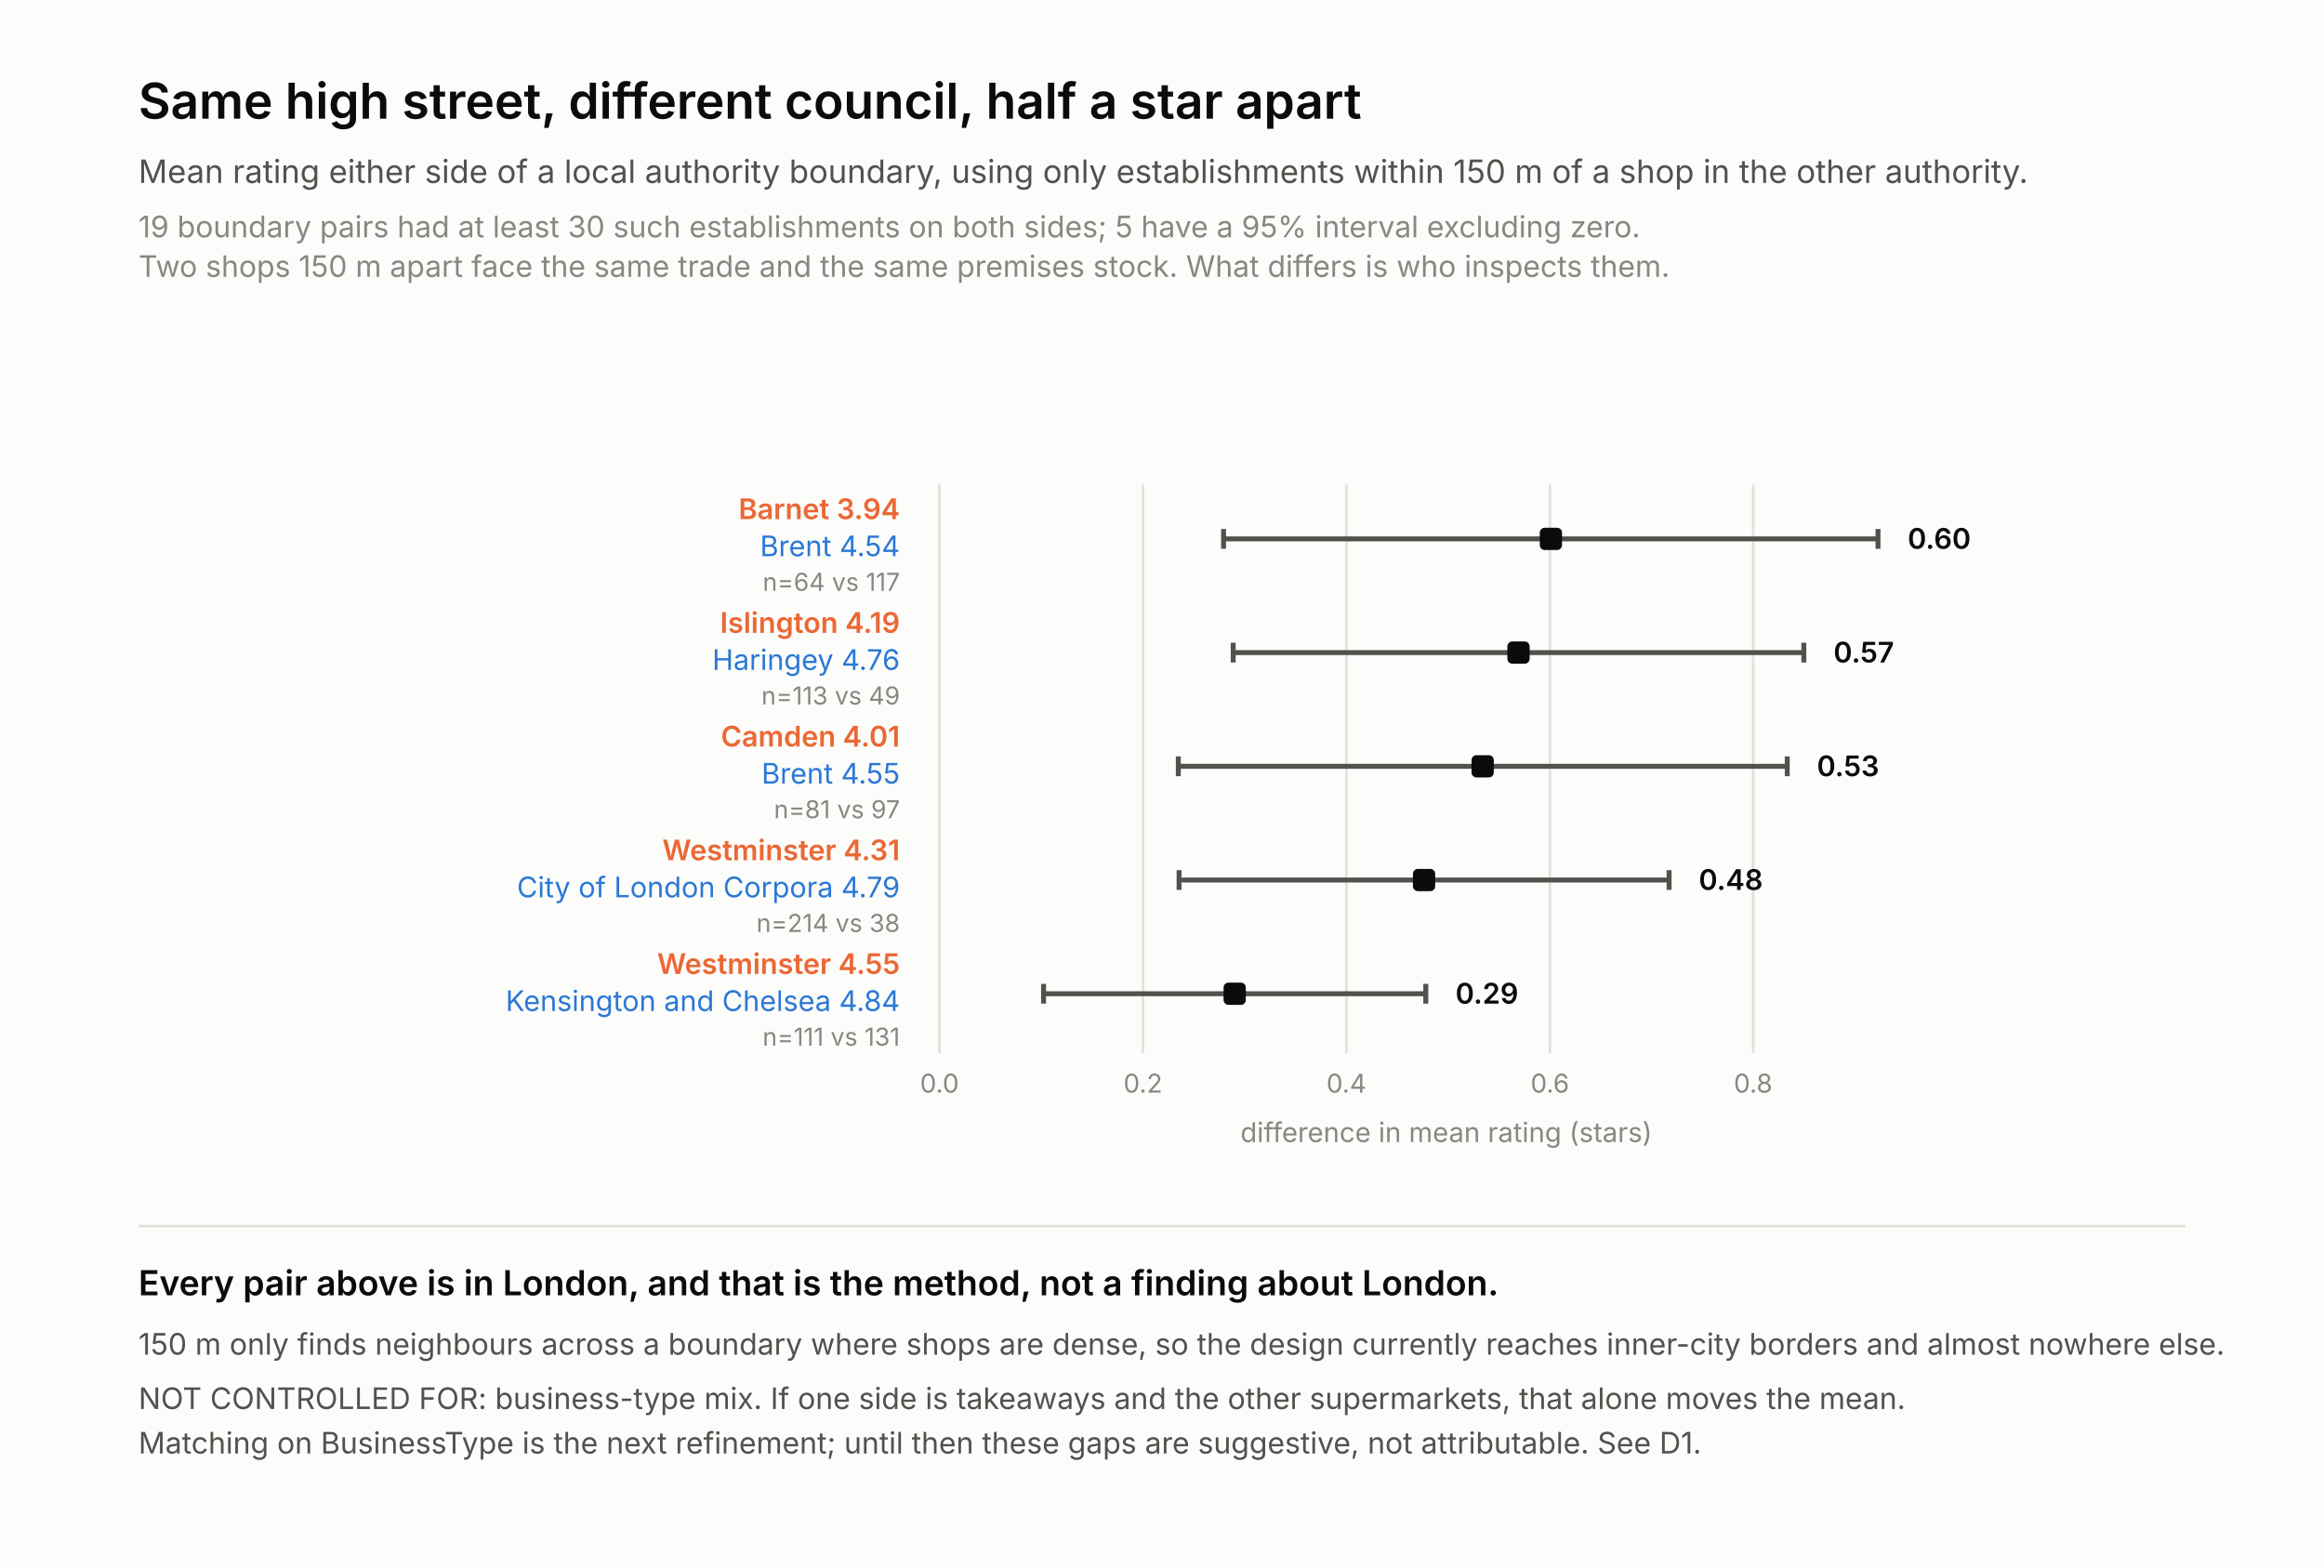
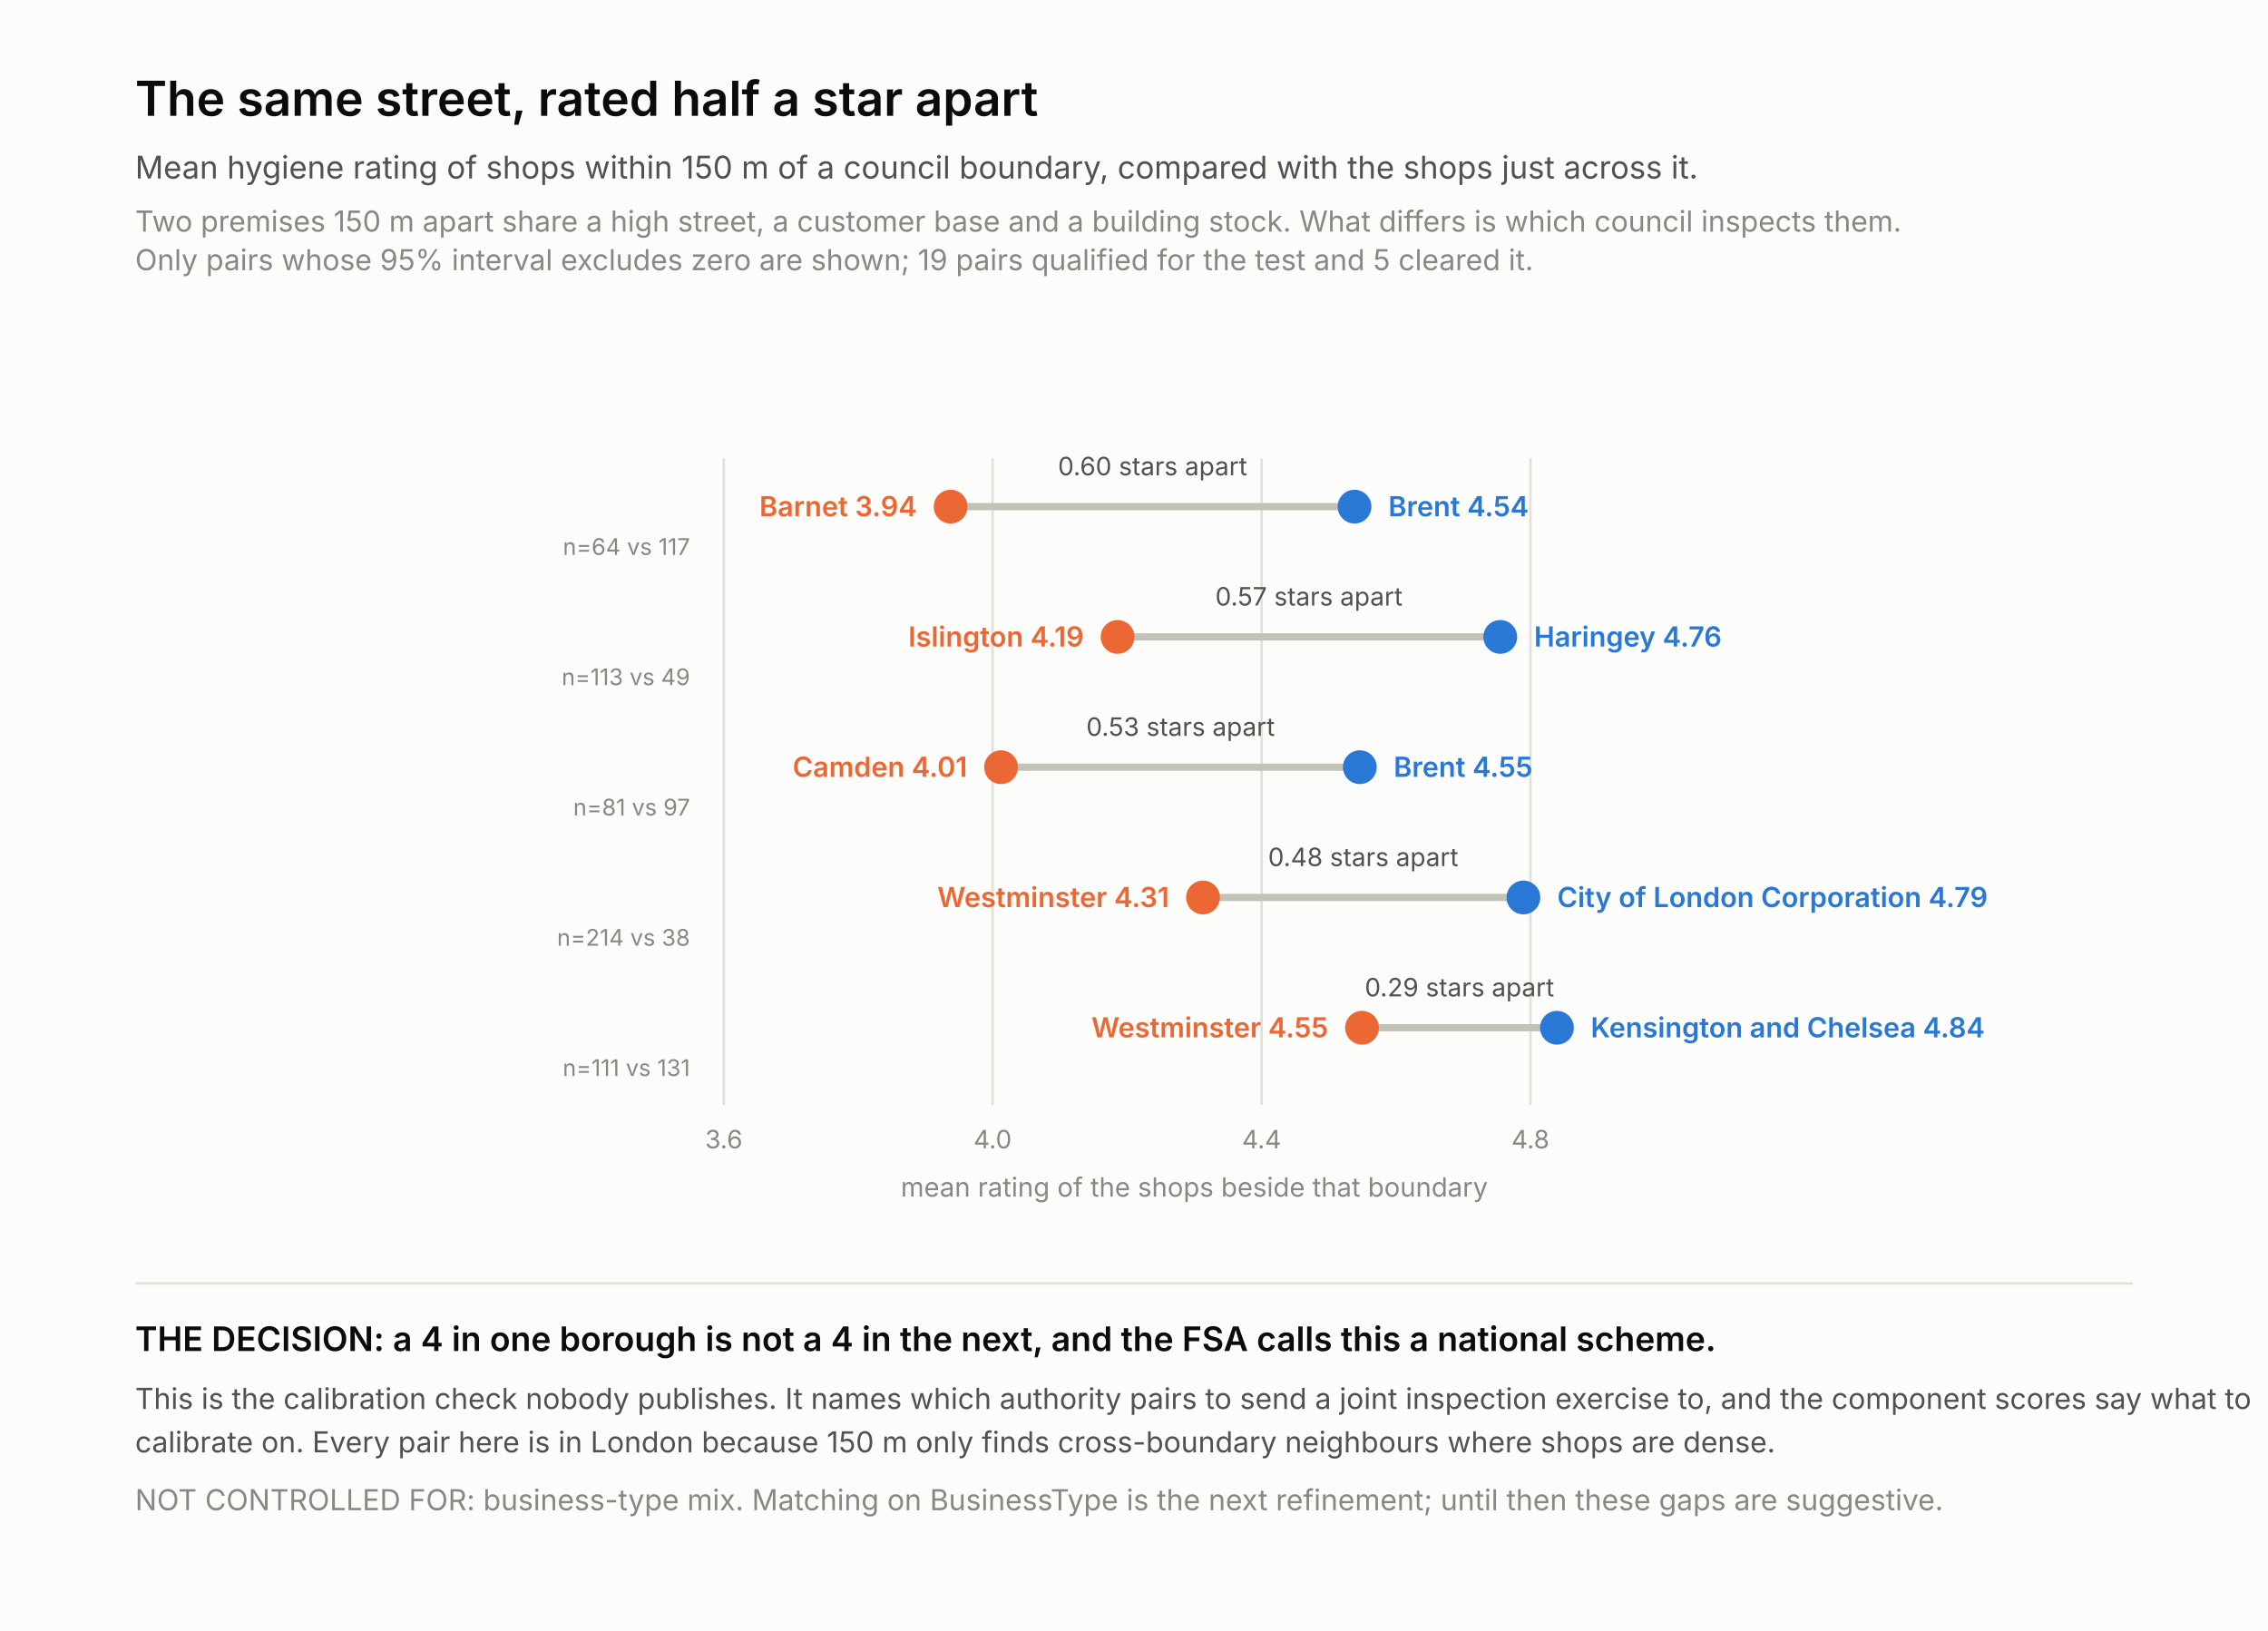
- <svg xmlns="http://www.w3.org/2000/svg" width="940" height="634" viewBox="0 0 940 634">
-   <rect x="0.0" y="0.0" width="940.0" height="634.0" fill="#fcfcfb" rx="0" />
-   <text x="56.0" y="48.0" font-family="system-ui, -apple-system, &quot;Segoe UI&quot;, sans-serif" font-size="20" fill="#0b0b0b" text-anchor="start" font-weight="600">Same high street, different council, half a star apart</text>
-   <text x="56.0" y="74.0" font-family="system-ui, -apple-system, &quot;Segoe UI&quot;, sans-serif" font-size="13" fill="#52514e" text-anchor="start" font-weight="normal">Mean rating either side of a local authority boundary, using only establishments within 150 m of a shop in the other authority.</text>
-   <text x="56.0" y="96.0" font-family="system-ui, -apple-system, &quot;Segoe UI&quot;, sans-serif" font-size="12" fill="#898781" text-anchor="start" font-weight="normal">19 boundary pairs had at least 30 such establishments on both sides; 5 have a 95% interval excluding zero.</text>
-   <text x="56.0" y="112.0" font-family="system-ui, -apple-system, &quot;Segoe UI&quot;, sans-serif" font-size="12" fill="#898781" text-anchor="start" font-weight="normal">Two shops 150 m apart face the same trade and the same premises stock. What differs is who inspects them.</text>
-   <line x1="380.0" y1="196.0" x2="380.0" y2="426.0" stroke="#e1e0d9" stroke-width="1" />
-   <text x="380.0" y="442.0" font-family="system-ui, -apple-system, &quot;Segoe UI&quot;, sans-serif" font-size="10.5" fill="#898781" text-anchor="middle" font-weight="normal">0.0</text>
-   <line x1="462.3" y1="196.0" x2="462.3" y2="426.0" stroke="#e1e0d9" stroke-width="1" />
-   <text x="462.3" y="442.0" font-family="system-ui, -apple-system, &quot;Segoe UI&quot;, sans-serif" font-size="10.5" fill="#898781" text-anchor="middle" font-weight="normal">0.2</text>
-   <line x1="544.6" y1="196.0" x2="544.6" y2="426.0" stroke="#e1e0d9" stroke-width="1" />
-   <text x="544.6" y="442.0" font-family="system-ui, -apple-system, &quot;Segoe UI&quot;, sans-serif" font-size="10.5" fill="#898781" text-anchor="middle" font-weight="normal">0.4</text>
-   <line x1="626.9" y1="196.0" x2="626.9" y2="426.0" stroke="#e1e0d9" stroke-width="1" />
-   <text x="626.9" y="442.0" font-family="system-ui, -apple-system, &quot;Segoe UI&quot;, sans-serif" font-size="10.5" fill="#898781" text-anchor="middle" font-weight="normal">0.6</text>
-   <line x1="709.1" y1="196.0" x2="709.1" y2="426.0" stroke="#e1e0d9" stroke-width="1" />
-   <text x="709.1" y="442.0" font-family="system-ui, -apple-system, &quot;Segoe UI&quot;, sans-serif" font-size="10.5" fill="#898781" text-anchor="middle" font-weight="normal">0.8</text>
-   <text x="585.0" y="462.0" font-family="system-ui, -apple-system, &quot;Segoe UI&quot;, sans-serif" font-size="11" fill="#898781" text-anchor="middle" font-weight="normal">difference in mean rating (stars)</text>
-   <text x="364.0" y="210.0" font-family="system-ui, -apple-system, &quot;Segoe UI&quot;, sans-serif" font-size="11.5" fill="#eb6834" text-anchor="end" font-weight="600">Barnet  3.94</text>
-   <text x="364.0" y="225.0" font-family="system-ui, -apple-system, &quot;Segoe UI&quot;, sans-serif" font-size="11.5" fill="#2a78d6" text-anchor="end" font-weight="normal">Brent  4.54</text>
-   <text x="364.0" y="239.0" font-family="system-ui, -apple-system, &quot;Segoe UI&quot;, sans-serif" font-size="10" fill="#898781" text-anchor="end" font-weight="normal">n=64 vs 117</text>
-   <line x1="494.9" y1="218.0" x2="759.6" y2="218.0" stroke="#52514e" stroke-width="2" />
-   <line x1="494.9" y1="214.0" x2="494.9" y2="222.0" stroke="#52514e" stroke-width="2" />
-   <line x1="759.6" y1="214.0" x2="759.6" y2="222.0" stroke="#52514e" stroke-width="2" />
-   <rect x="622.8" y="213.5" width="9.0" height="9.0" fill="#0b0b0b" rx="2" />
-   <text x="771.6" y="222.0" font-family="system-ui, -apple-system, &quot;Segoe UI&quot;, sans-serif" font-size="11.5" fill="#0b0b0b" text-anchor="start" font-weight="600">0.60</text>
-   <text x="364.0" y="256.0" font-family="system-ui, -apple-system, &quot;Segoe UI&quot;, sans-serif" font-size="11.5" fill="#eb6834" text-anchor="end" font-weight="600">Islington  4.19</text>
-   <text x="364.0" y="271.0" font-family="system-ui, -apple-system, &quot;Segoe UI&quot;, sans-serif" font-size="11.5" fill="#2a78d6" text-anchor="end" font-weight="normal">Haringey  4.76</text>
-   <text x="364.0" y="285.0" font-family="system-ui, -apple-system, &quot;Segoe UI&quot;, sans-serif" font-size="10" fill="#898781" text-anchor="end" font-weight="normal">n=113 vs 49</text>
-   <line x1="498.8" y1="264.0" x2="729.6" y2="264.0" stroke="#52514e" stroke-width="2" />
-   <line x1="498.8" y1="260.0" x2="498.8" y2="268.0" stroke="#52514e" stroke-width="2" />
-   <line x1="729.6" y1="260.0" x2="729.6" y2="268.0" stroke="#52514e" stroke-width="2" />
-   <rect x="609.7" y="259.5" width="9.0" height="9.0" fill="#0b0b0b" rx="2" />
-   <text x="741.6" y="268.0" font-family="system-ui, -apple-system, &quot;Segoe UI&quot;, sans-serif" font-size="11.5" fill="#0b0b0b" text-anchor="start" font-weight="600">0.57</text>
-   <text x="364.0" y="302.0" font-family="system-ui, -apple-system, &quot;Segoe UI&quot;, sans-serif" font-size="11.5" fill="#eb6834" text-anchor="end" font-weight="600">Camden  4.01</text>
-   <text x="364.0" y="317.0" font-family="system-ui, -apple-system, &quot;Segoe UI&quot;, sans-serif" font-size="11.5" fill="#2a78d6" text-anchor="end" font-weight="normal">Brent  4.55</text>
-   <text x="364.0" y="331.0" font-family="system-ui, -apple-system, &quot;Segoe UI&quot;, sans-serif" font-size="10" fill="#898781" text-anchor="end" font-weight="normal">n=81 vs 97</text>
-   <line x1="476.6" y1="310.0" x2="722.9" y2="310.0" stroke="#52514e" stroke-width="2" />
-   <line x1="476.6" y1="306.0" x2="476.6" y2="314.0" stroke="#52514e" stroke-width="2" />
-   <line x1="722.9" y1="306.0" x2="722.9" y2="314.0" stroke="#52514e" stroke-width="2" />
-   <rect x="595.2" y="305.5" width="9.0" height="9.0" fill="#0b0b0b" rx="2" />
-   <text x="734.9" y="314.0" font-family="system-ui, -apple-system, &quot;Segoe UI&quot;, sans-serif" font-size="11.5" fill="#0b0b0b" text-anchor="start" font-weight="600">0.53</text>
-   <text x="364.0" y="348.0" font-family="system-ui, -apple-system, &quot;Segoe UI&quot;, sans-serif" font-size="11.5" fill="#eb6834" text-anchor="end" font-weight="600">Westminster  4.31</text>
-   <text x="364.0" y="363.0" font-family="system-ui, -apple-system, &quot;Segoe UI&quot;, sans-serif" font-size="11.5" fill="#2a78d6" text-anchor="end" font-weight="normal">City of London Corpora  4.79</text>
-   <text x="364.0" y="377.0" font-family="system-ui, -apple-system, &quot;Segoe UI&quot;, sans-serif" font-size="10" fill="#898781" text-anchor="end" font-weight="normal">n=214 vs 38</text>
-   <line x1="476.9" y1="356.0" x2="675.1" y2="356.0" stroke="#52514e" stroke-width="2" />
-   <line x1="476.9" y1="352.0" x2="476.9" y2="360.0" stroke="#52514e" stroke-width="2" />
-   <line x1="675.1" y1="352.0" x2="675.1" y2="360.0" stroke="#52514e" stroke-width="2" />
-   <rect x="571.5" y="351.5" width="9.0" height="9.0" fill="#0b0b0b" rx="2" />
-   <text x="687.1" y="360.0" font-family="system-ui, -apple-system, &quot;Segoe UI&quot;, sans-serif" font-size="11.5" fill="#0b0b0b" text-anchor="start" font-weight="600">0.48</text>
-   <text x="364.0" y="394.0" font-family="system-ui, -apple-system, &quot;Segoe UI&quot;, sans-serif" font-size="11.5" fill="#eb6834" text-anchor="end" font-weight="600">Westminster  4.55</text>
-   <text x="364.0" y="409.0" font-family="system-ui, -apple-system, &quot;Segoe UI&quot;, sans-serif" font-size="11.5" fill="#2a78d6" text-anchor="end" font-weight="normal">Kensington and Chelsea  4.84</text>
-   <text x="364.0" y="423.0" font-family="system-ui, -apple-system, &quot;Segoe UI&quot;, sans-serif" font-size="10" fill="#898781" text-anchor="end" font-weight="normal">n=111 vs 131</text>
-   <line x1="422.1" y1="402.0" x2="576.7" y2="402.0" stroke="#52514e" stroke-width="2" />
-   <line x1="422.1" y1="398.0" x2="422.1" y2="406.0" stroke="#52514e" stroke-width="2" />
-   <line x1="576.7" y1="398.0" x2="576.7" y2="406.0" stroke="#52514e" stroke-width="2" />
-   <rect x="494.9" y="397.5" width="9.0" height="9.0" fill="#0b0b0b" rx="2" />
-   <text x="588.7" y="406.0" font-family="system-ui, -apple-system, &quot;Segoe UI&quot;, sans-serif" font-size="11.5" fill="#0b0b0b" text-anchor="start" font-weight="600">0.29</text>
-   <line x1="56.0" y1="496.0" x2="884.0" y2="496.0" stroke="#e1e0d9" stroke-width="1" />
-   <text x="56.0" y="524.0" font-family="system-ui, -apple-system, &quot;Segoe UI&quot;, sans-serif" font-size="14" fill="#0b0b0b" text-anchor="start" font-weight="600">Every pair above is in London, and that is the method, not a finding about London.</text>
-   <text x="56.0" y="548.0" font-family="system-ui, -apple-system, &quot;Segoe UI&quot;, sans-serif" font-size="12" fill="#52514e" text-anchor="start" font-weight="normal">150 m only finds neighbours across a boundary where shops are dense, so the design currently reaches inner-city borders and almost nowhere else.</text>
-   <text x="56.0" y="570.0" font-family="system-ui, -apple-system, &quot;Segoe UI&quot;, sans-serif" font-size="12" fill="#52514e" text-anchor="start" font-weight="normal">NOT CONTROLLED FOR: business-type mix. If one side is takeaways and the other supermarkets, that alone moves the mean.</text>
-   <text x="56.0" y="588.0" font-family="system-ui, -apple-system, &quot;Segoe UI&quot;, sans-serif" font-size="12" fill="#52514e" text-anchor="start" font-weight="normal">Matching on BusinessType is the next refinement; until then these gaps are suggestive, not attributable. See D1.</text>
+ <svg xmlns="http://www.w3.org/2000/svg" width="940" height="676" viewBox="0 0 940 676">
+   <rect x="0.0" y="0.0" width="940.0" height="676.0" fill="#fcfcfb" rx="0" />
+   <text x="56.0" y="48.0" font-family="system-ui, -apple-system, &quot;Segoe UI&quot;, sans-serif" font-size="20" fill="#0b0b0b" text-anchor="start" font-weight="600">The same street, rated half a star apart</text>
+   <text x="56.0" y="74.0" font-family="system-ui, -apple-system, &quot;Segoe UI&quot;, sans-serif" font-size="13" fill="#52514e" text-anchor="start" font-weight="normal">Mean hygiene rating of shops within 150 m of a council boundary, compared with the shops just across it.</text>
+   <text x="56.0" y="96.0" font-family="system-ui, -apple-system, &quot;Segoe UI&quot;, sans-serif" font-size="12" fill="#898781" text-anchor="start" font-weight="normal">Two premises 150 m apart share a high street, a customer base and a building stock. What differs is which council inspects them.</text>
+   <text x="56.0" y="112.0" font-family="system-ui, -apple-system, &quot;Segoe UI&quot;, sans-serif" font-size="12" fill="#898781" text-anchor="start" font-weight="normal">Only pairs whose 95% interval excludes zero are shown; 19 pairs qualified for the test and 5 cleared it.</text>
+   <line x1="300.0" y1="190.0" x2="300.0" y2="458.0" stroke="#e1e0d9" stroke-width="1" />
+   <text x="300.0" y="476.0" font-family="system-ui, -apple-system, &quot;Segoe UI&quot;, sans-serif" font-size="10.5" fill="#898781" text-anchor="middle" font-weight="normal">3.6</text>
+   <line x1="411.4" y1="190.0" x2="411.4" y2="458.0" stroke="#e1e0d9" stroke-width="1" />
+   <text x="411.4" y="476.0" font-family="system-ui, -apple-system, &quot;Segoe UI&quot;, sans-serif" font-size="10.5" fill="#898781" text-anchor="middle" font-weight="normal">4.0</text>
+   <line x1="522.9" y1="190.0" x2="522.9" y2="458.0" stroke="#e1e0d9" stroke-width="1" />
+   <text x="522.9" y="476.0" font-family="system-ui, -apple-system, &quot;Segoe UI&quot;, sans-serif" font-size="10.5" fill="#898781" text-anchor="middle" font-weight="normal">4.4</text>
+   <line x1="634.3" y1="190.0" x2="634.3" y2="458.0" stroke="#e1e0d9" stroke-width="1" />
+   <text x="634.3" y="476.0" font-family="system-ui, -apple-system, &quot;Segoe UI&quot;, sans-serif" font-size="10.5" fill="#898781" text-anchor="middle" font-weight="normal">4.8</text>
+   <text x="495.0" y="496.0" font-family="system-ui, -apple-system, &quot;Segoe UI&quot;, sans-serif" font-size="11" fill="#898781" text-anchor="middle" font-weight="normal">mean rating of the shops beside that boundary</text>
+   <line x1="394.0" y1="210.0" x2="561.4" y2="210.0" stroke="#c3c2b7" stroke-width="3" />
+   <circle cx="394.0" cy="210.0" r="7.0" fill="#eb6834" fill-opacity="1.0" />
+   <circle cx="561.4" cy="210.0" r="7.0" fill="#2a78d6" fill-opacity="1.0" />
+   <text x="380.0" y="214.0" font-family="system-ui, -apple-system, &quot;Segoe UI&quot;, sans-serif" font-size="11.5" fill="#eb6834" text-anchor="end" font-weight="600">Barnet 3.94</text>
+   <text x="575.4" y="214.0" font-family="system-ui, -apple-system, &quot;Segoe UI&quot;, sans-serif" font-size="11.5" fill="#2a78d6" text-anchor="start" font-weight="600">Brent 4.54</text>
+   <text x="477.7" y="197.0" font-family="system-ui, -apple-system, &quot;Segoe UI&quot;, sans-serif" font-size="10.5" fill="#52514e" text-anchor="middle" font-weight="normal">0.60 stars apart</text>
+   <text x="286.0" y="230.0" font-family="system-ui, -apple-system, &quot;Segoe UI&quot;, sans-serif" font-size="9.5" fill="#898781" text-anchor="end" font-weight="normal">n=64 vs 117</text>
+   <line x1="463.2" y1="264.0" x2="621.8" y2="264.0" stroke="#c3c2b7" stroke-width="3" />
+   <circle cx="463.2" cy="264.0" r="7.0" fill="#eb6834" fill-opacity="1.0" />
+   <circle cx="621.8" cy="264.0" r="7.0" fill="#2a78d6" fill-opacity="1.0" />
+   <text x="449.2" y="268.0" font-family="system-ui, -apple-system, &quot;Segoe UI&quot;, sans-serif" font-size="11.5" fill="#eb6834" text-anchor="end" font-weight="600">Islington 4.19</text>
+   <text x="635.8" y="268.0" font-family="system-ui, -apple-system, &quot;Segoe UI&quot;, sans-serif" font-size="11.5" fill="#2a78d6" text-anchor="start" font-weight="600">Haringey 4.76</text>
+   <text x="542.5" y="251.0" font-family="system-ui, -apple-system, &quot;Segoe UI&quot;, sans-serif" font-size="10.5" fill="#52514e" text-anchor="middle" font-weight="normal">0.57 stars apart</text>
+   <text x="286.0" y="284.0" font-family="system-ui, -apple-system, &quot;Segoe UI&quot;, sans-serif" font-size="9.5" fill="#898781" text-anchor="end" font-weight="normal">n=113 vs 49</text>
+   <line x1="414.9" y1="318.0" x2="563.6" y2="318.0" stroke="#c3c2b7" stroke-width="3" />
+   <circle cx="414.9" cy="318.0" r="7.0" fill="#eb6834" fill-opacity="1.0" />
+   <circle cx="563.6" cy="318.0" r="7.0" fill="#2a78d6" fill-opacity="1.0" />
+   <text x="400.9" y="322.0" font-family="system-ui, -apple-system, &quot;Segoe UI&quot;, sans-serif" font-size="11.5" fill="#eb6834" text-anchor="end" font-weight="600">Camden 4.01</text>
+   <text x="577.6" y="322.0" font-family="system-ui, -apple-system, &quot;Segoe UI&quot;, sans-serif" font-size="11.5" fill="#2a78d6" text-anchor="start" font-weight="600">Brent 4.55</text>
+   <text x="489.3" y="305.0" font-family="system-ui, -apple-system, &quot;Segoe UI&quot;, sans-serif" font-size="10.5" fill="#52514e" text-anchor="middle" font-weight="normal">0.53 stars apart</text>
+   <text x="286.0" y="338.0" font-family="system-ui, -apple-system, &quot;Segoe UI&quot;, sans-serif" font-size="9.5" fill="#898781" text-anchor="end" font-weight="normal">n=81 vs 97</text>
+   <line x1="498.6" y1="372.0" x2="631.4" y2="372.0" stroke="#c3c2b7" stroke-width="3" />
+   <circle cx="498.6" cy="372.0" r="7.0" fill="#eb6834" fill-opacity="1.0" />
+   <circle cx="631.4" cy="372.0" r="7.0" fill="#2a78d6" fill-opacity="1.0" />
+   <text x="484.6" y="376.0" font-family="system-ui, -apple-system, &quot;Segoe UI&quot;, sans-serif" font-size="11.5" fill="#eb6834" text-anchor="end" font-weight="600">Westminster 4.31</text>
+   <text x="645.4" y="376.0" font-family="system-ui, -apple-system, &quot;Segoe UI&quot;, sans-serif" font-size="11.5" fill="#2a78d6" text-anchor="start" font-weight="600">City of London Corporation 4.79</text>
+   <text x="565.0" y="359.0" font-family="system-ui, -apple-system, &quot;Segoe UI&quot;, sans-serif" font-size="10.5" fill="#52514e" text-anchor="middle" font-weight="normal">0.48 stars apart</text>
+   <text x="286.0" y="392.0" font-family="system-ui, -apple-system, &quot;Segoe UI&quot;, sans-serif" font-size="9.5" fill="#898781" text-anchor="end" font-weight="normal">n=214 vs 38</text>
+   <line x1="564.5" y1="426.0" x2="645.3" y2="426.0" stroke="#c3c2b7" stroke-width="3" />
+   <circle cx="564.5" cy="426.0" r="7.0" fill="#eb6834" fill-opacity="1.0" />
+   <circle cx="645.3" cy="426.0" r="7.0" fill="#2a78d6" fill-opacity="1.0" />
+   <text x="550.5" y="430.0" font-family="system-ui, -apple-system, &quot;Segoe UI&quot;, sans-serif" font-size="11.5" fill="#eb6834" text-anchor="end" font-weight="600">Westminster 4.55</text>
+   <text x="659.3" y="430.0" font-family="system-ui, -apple-system, &quot;Segoe UI&quot;, sans-serif" font-size="11.5" fill="#2a78d6" text-anchor="start" font-weight="600">Kensington and Chelsea 4.84</text>
+   <text x="604.9" y="413.0" font-family="system-ui, -apple-system, &quot;Segoe UI&quot;, sans-serif" font-size="10.5" fill="#52514e" text-anchor="middle" font-weight="normal">0.29 stars apart</text>
+   <text x="286.0" y="446.0" font-family="system-ui, -apple-system, &quot;Segoe UI&quot;, sans-serif" font-size="9.5" fill="#898781" text-anchor="end" font-weight="normal">n=111 vs 131</text>
+   <line x1="56.0" y1="532.0" x2="884.0" y2="532.0" stroke="#e1e0d9" stroke-width="1" />
+   <text x="56.0" y="560.0" font-family="system-ui, -apple-system, &quot;Segoe UI&quot;, sans-serif" font-size="14" fill="#0b0b0b" text-anchor="start" font-weight="600">THE DECISION: a 4 in one borough is not a 4 in the next, and the FSA calls this a national scheme.</text>
+   <text x="56.0" y="584.0" font-family="system-ui, -apple-system, &quot;Segoe UI&quot;, sans-serif" font-size="12" fill="#52514e" text-anchor="start" font-weight="normal">This is the calibration check nobody publishes. It names which authority pairs to send a joint inspection exercise to, and the component scores say what to</text>
+   <text x="56.0" y="602.0" font-family="system-ui, -apple-system, &quot;Segoe UI&quot;, sans-serif" font-size="12" fill="#52514e" text-anchor="start" font-weight="normal">calibrate on. Every pair here is in London because 150 m only finds cross-boundary neighbours where shops are dense.</text>
+   <text x="56.0" y="626.0" font-family="system-ui, -apple-system, &quot;Segoe UI&quot;, sans-serif" font-size="12" fill="#898781" text-anchor="start" font-weight="normal">NOT CONTROLLED FOR: business-type mix. Matching on BusinessType is the next refinement; until then these gaps are suggestive.</text>
</svg>
